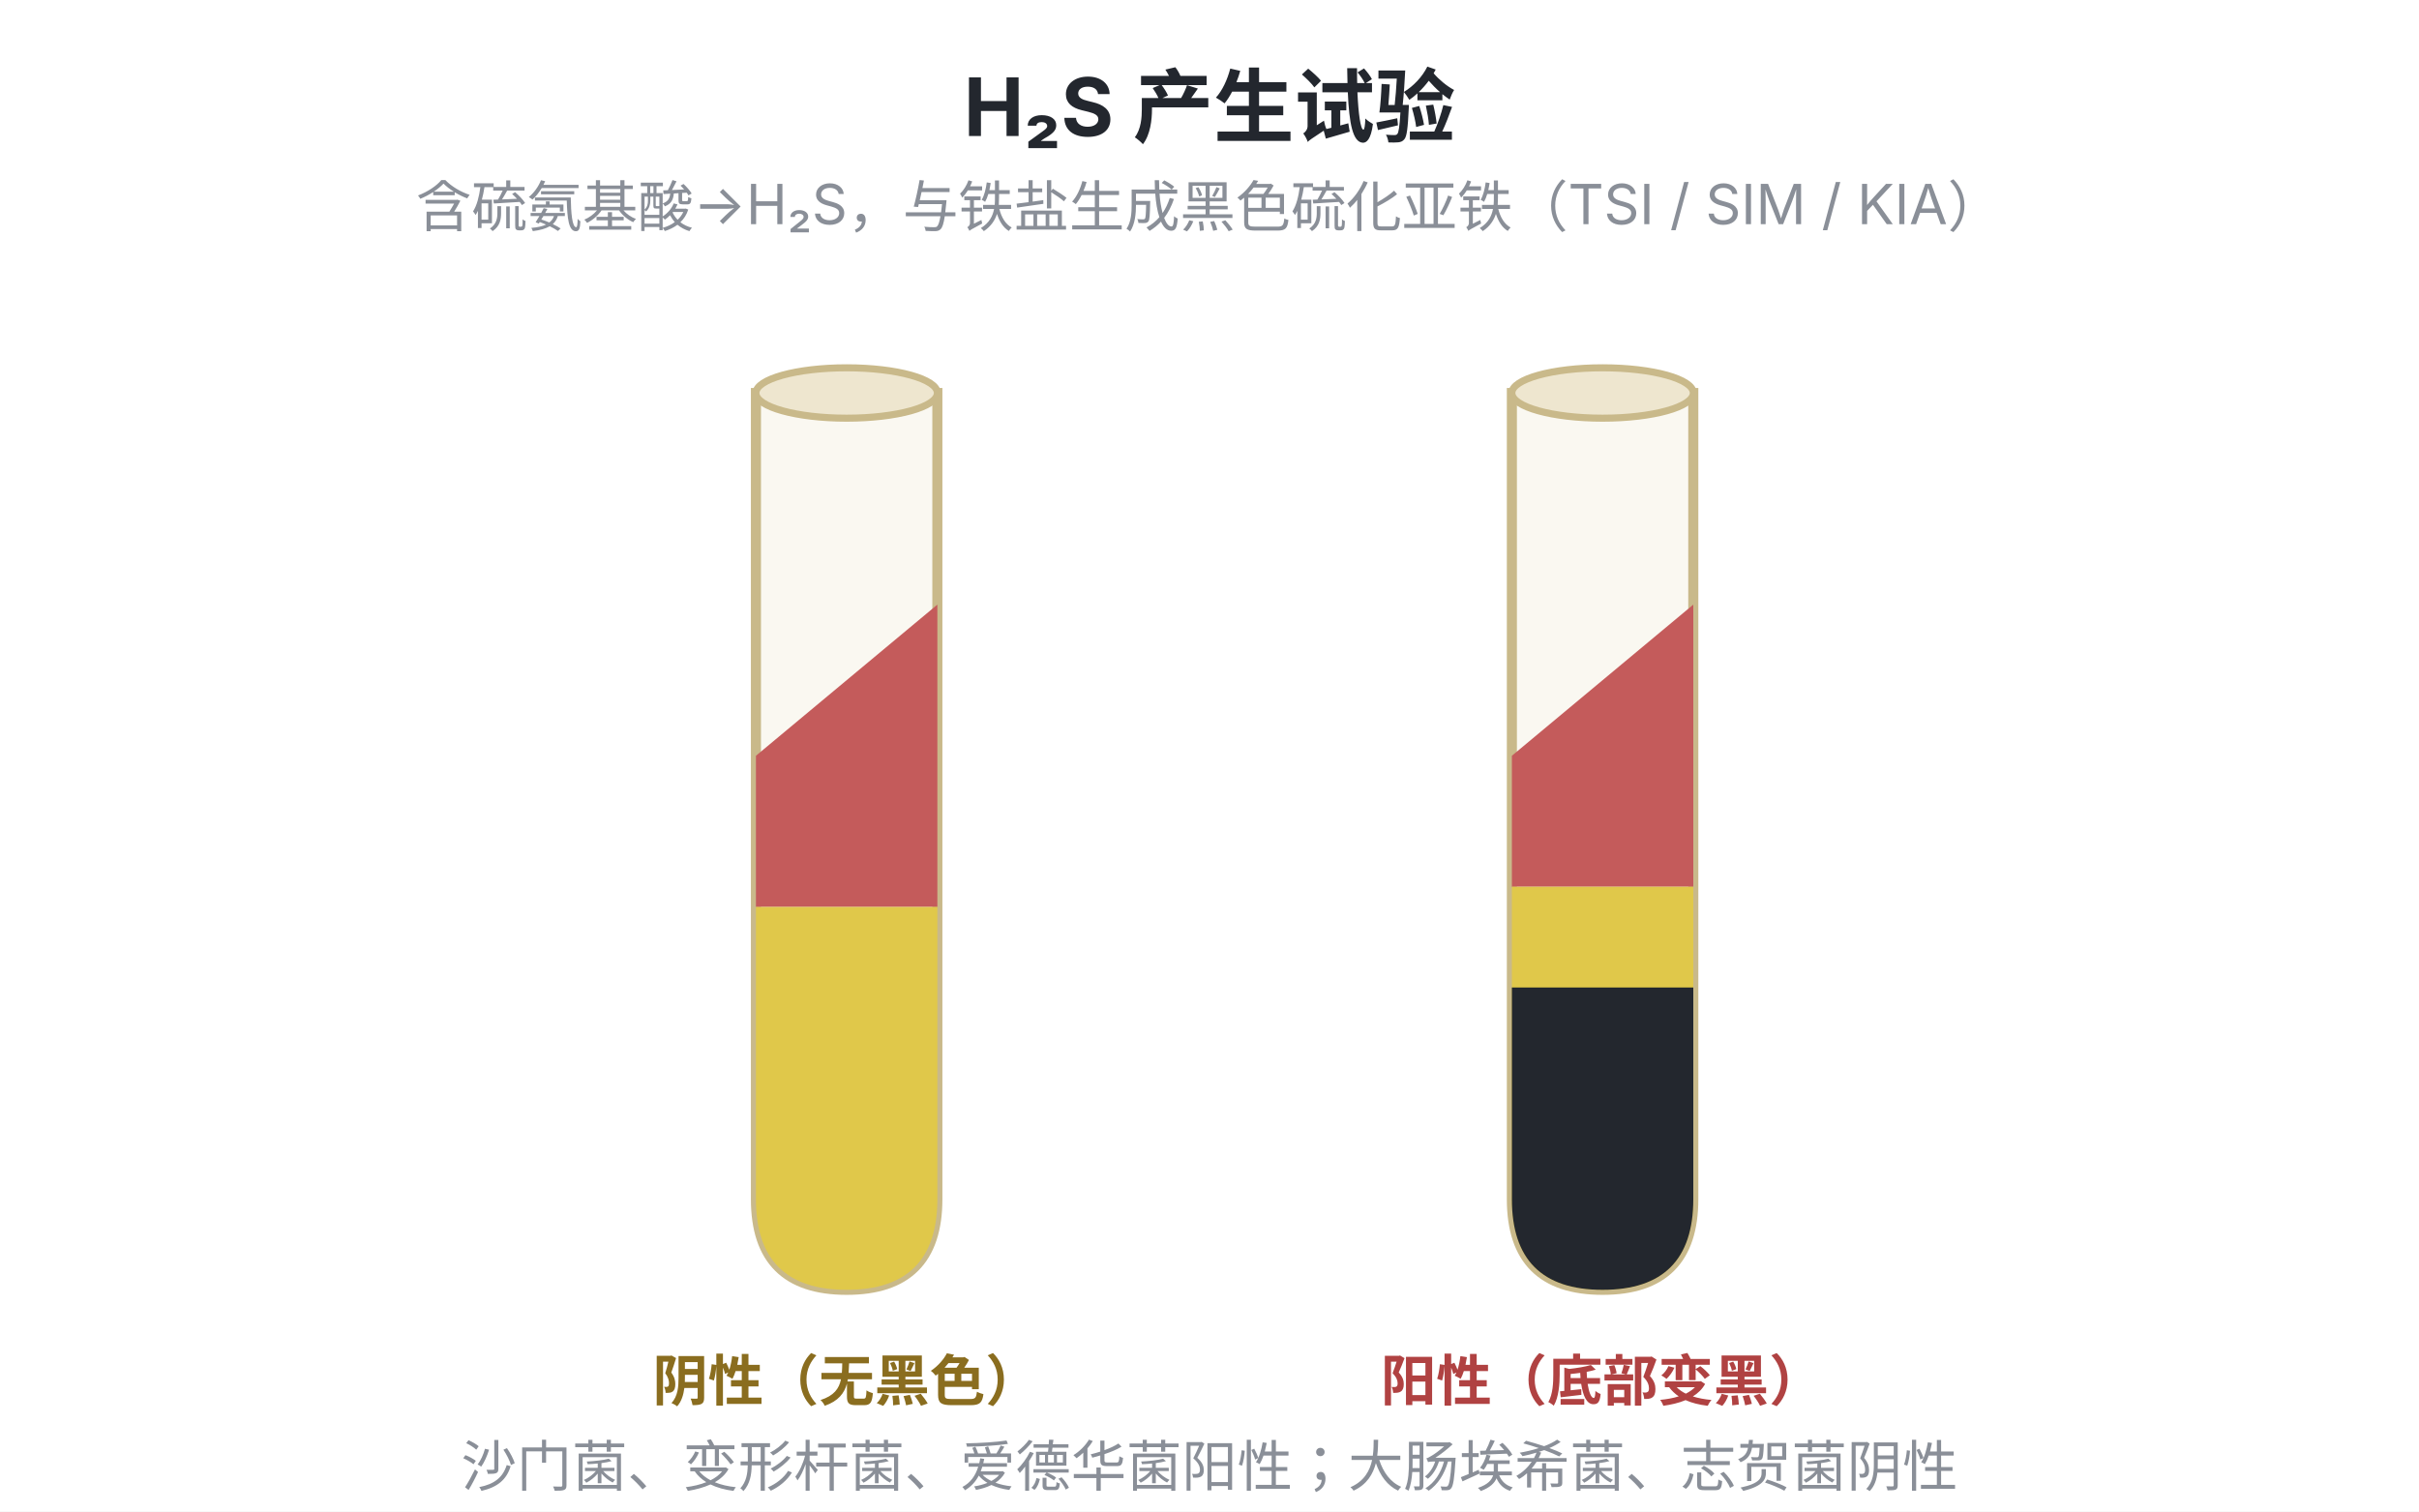
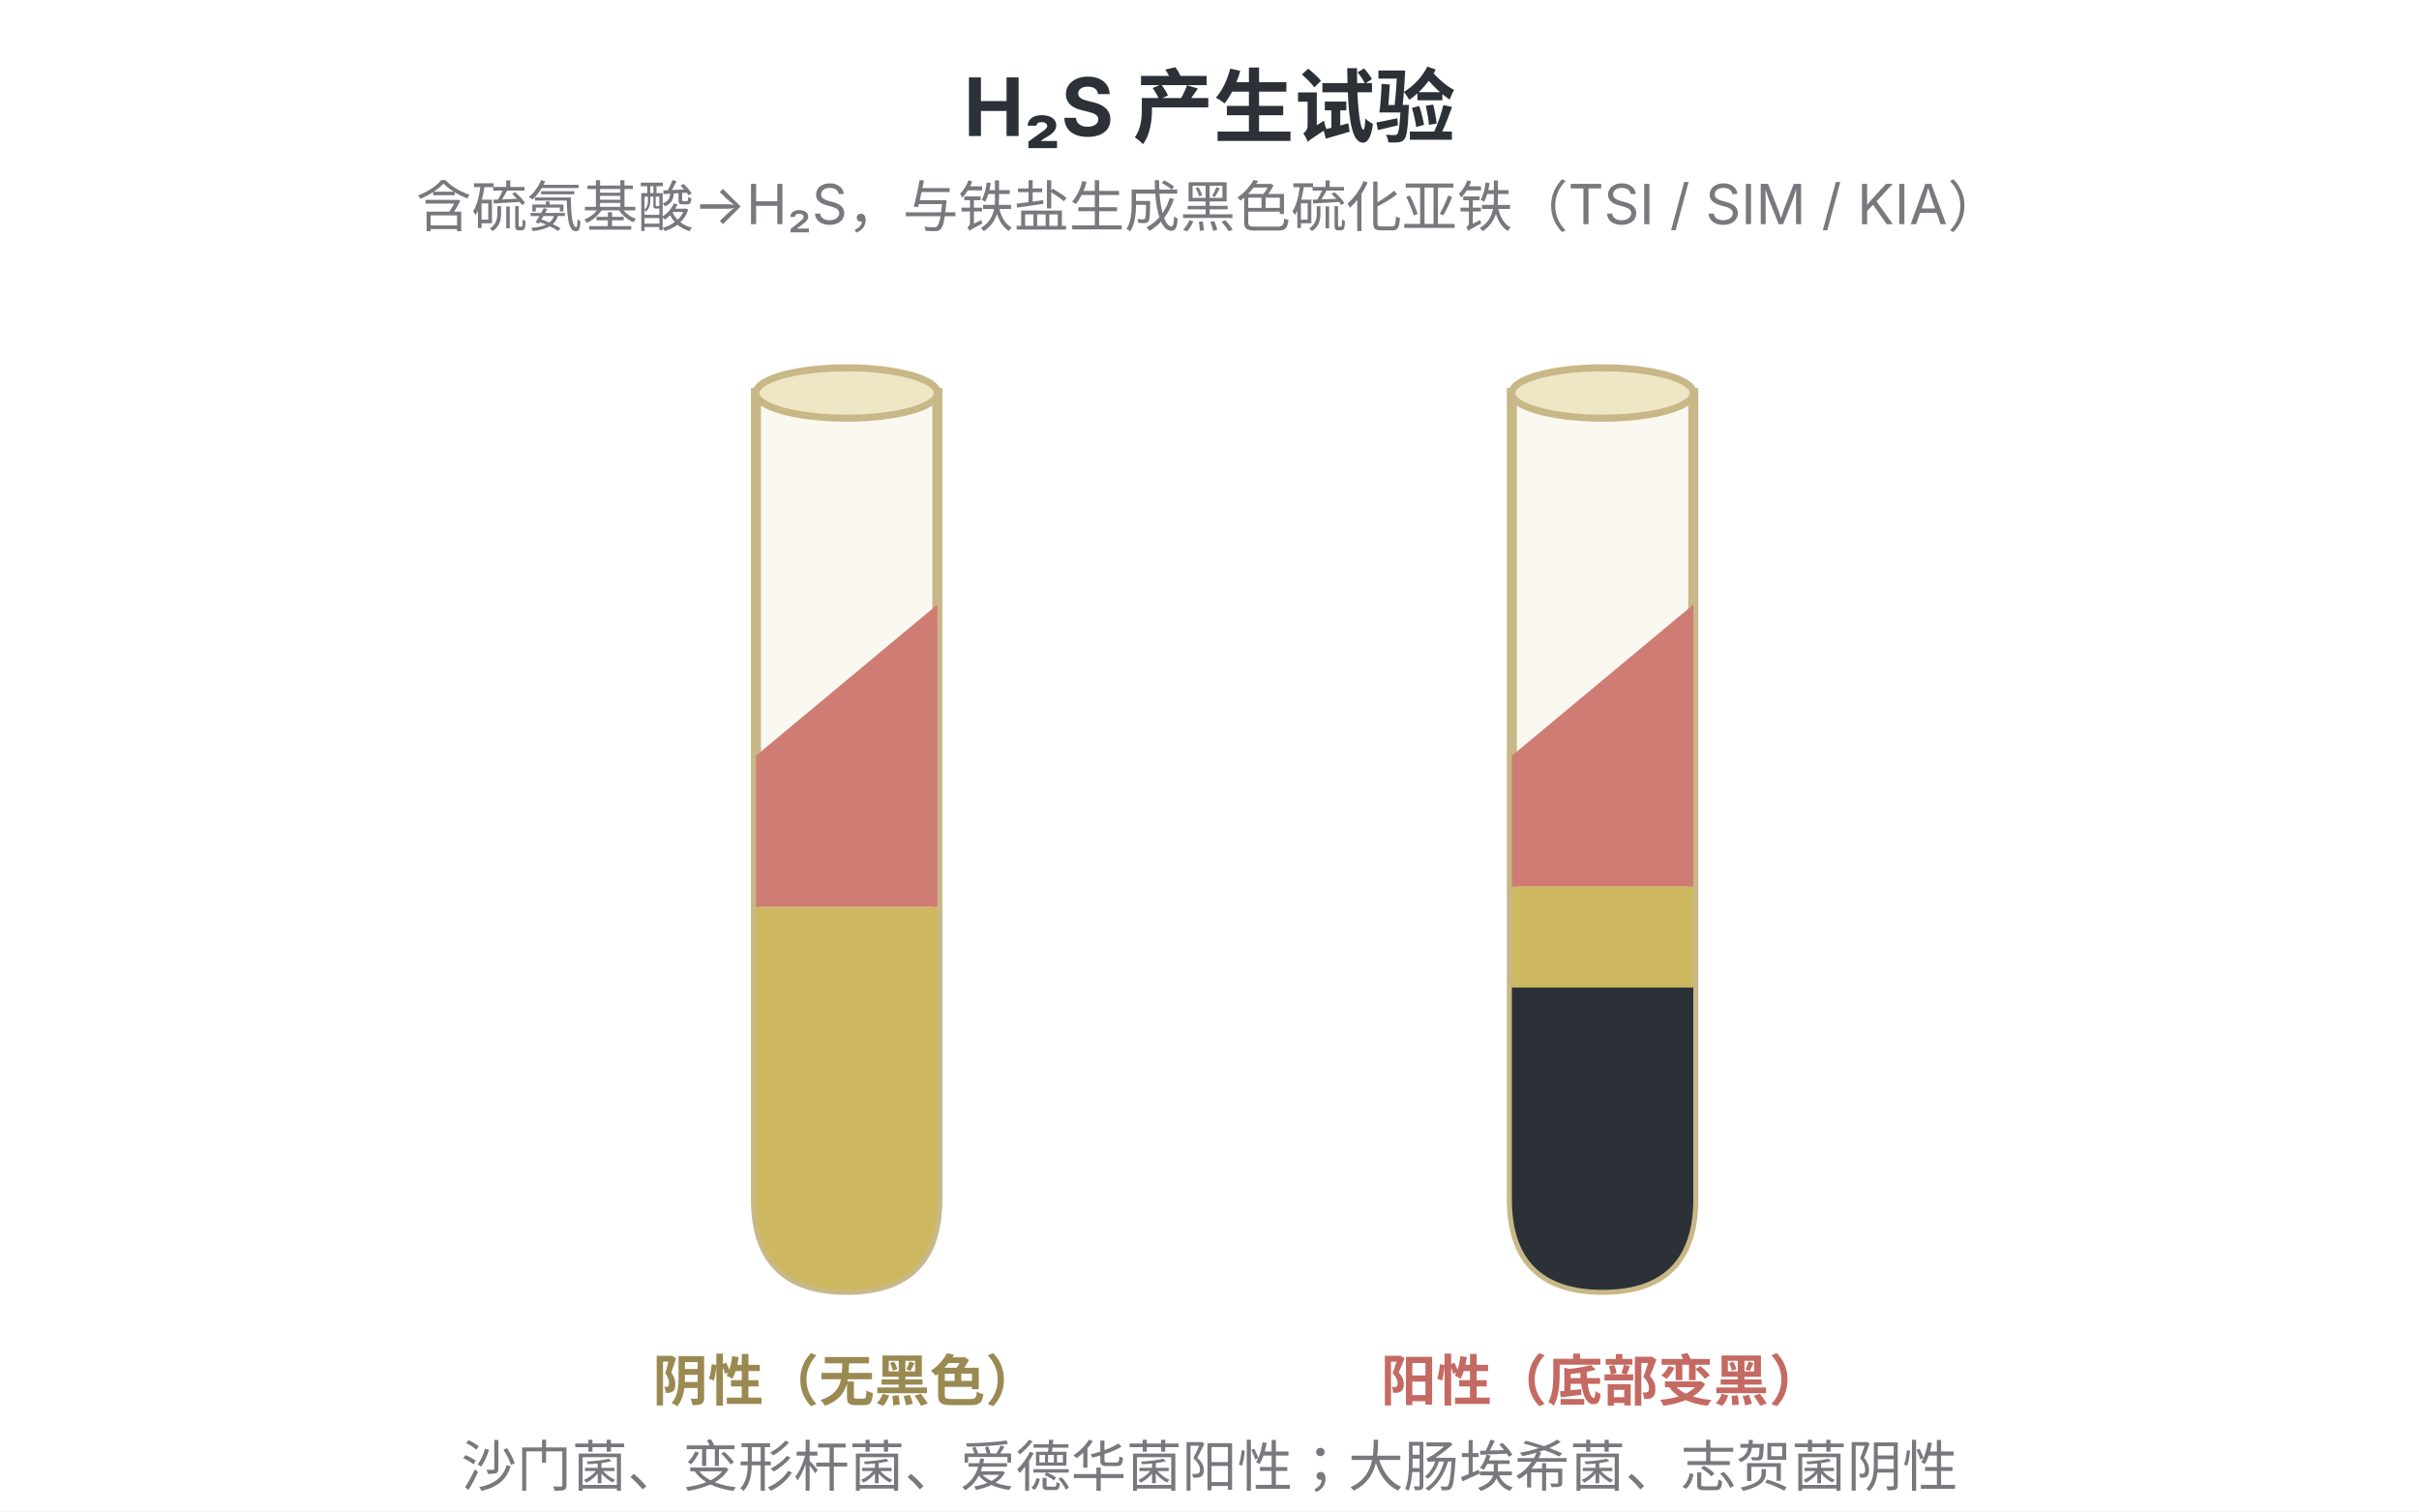
<svg xmlns="http://www.w3.org/2000/svg" role="img" viewBox="0 0 480 300" font-family="-apple-system,'PingFang SC','Microsoft YaHei',sans-serif">
  <rect width="480" height="300" fill="#ffffff" />
-   <text x="240" y="27" text-anchor="middle" font-size="16" font-weight="700" fill="#23272e">H₂S 产生试验</text>
-   <text x="240" y="45" text-anchor="middle" font-size="11" fill="#8a8f98">含硫氨基酸→H₂S，与铁盐生成黑色硫化亚铁（TSI / SIM / KIA）</text>
+   <text x="240" y="27" text-anchor="middle" font-size="16" font-weight="700" fill="#2c3138">H₂S 产生试验</text>
+   <text x="240" y="45" text-anchor="middle" font-size="11" fill="#77797e">含硫氨基酸→H₂S，与铁盐生成黑色硫化亚铁（TSI / SIM / KIA）</text>
  <g>
-     <path d="M150,78 L150,238 Q150,256 168,256 Q186,256 186,238 L186,78 Z" fill="#faf8f1" stroke="#c9b98a" stroke-width="2" />
-     <ellipse cx="168" cy="78" rx="18" ry="5" fill="#eee6cf" stroke="#c9b98a" stroke-width="1.4" />
-     <path d="M150,150 L186,120 L186,180 L150,180 Z" fill="#c45b5b" />
-     <path d="M150,180 L186,180 L186,238 Q186,256 168,256 Q150,256 150,238 Z" fill="#e0c84a" />
-     <text x="168" y="278" text-anchor="middle" font-size="11" font-weight="700" fill="#8a6d1f">阴性（无黑色）</text>
+     <path d="M150,78 L150,238 Q150,256 168,256 Q186,256 186,238 L186,78 Z" fill="#faf8f1" stroke="#c8b887" stroke-width="2" />
+     <ellipse cx="168" cy="78" rx="18" ry="5" fill="#efe6c6" stroke="#c8b887" stroke-width="1.4" />
+     <path d="M150,150 L186,120 L186,180 L150,180 Z" fill="#cf7c74" />
+     <path d="M150,180 L186,180 L186,238 Q186,256 168,256 Q150,256 150,238 Z" fill="#cdb85f" />
+     <text x="168" y="278" text-anchor="middle" font-size="11" font-weight="700" fill="#9a8a52">阴性（无黑色）</text>
  </g>
  <g>
-     <path d="M300,78 L300,238 Q300,256 318,256 Q336,256 336,238 L336,78 Z" fill="#faf8f1" stroke="#c9b98a" stroke-width="2" />
-     <ellipse cx="318" cy="78" rx="18" ry="5" fill="#eee6cf" stroke="#c9b98a" stroke-width="1.4" />
-     <path d="M300,150 L336,120 L336,176 L300,176 Z" fill="#c45b5b" />
-     <path d="M300,176 L336,176 L336,238 Q336,256 318,256 Q300,256 300,238 Z" fill="#e0c84a" />
-     <path d="M300,196 L336,196 L336,238 Q336,256 318,256 Q300,256 300,238 Z" fill="#23272e" />
-     <text x="318" y="278" text-anchor="middle" font-size="11" font-weight="700" fill="#b04242">阳性（底部变黑）</text>
+     <path d="M300,78 L300,238 Q300,256 318,256 Q336,256 336,238 L336,78 Z" fill="#faf8f1" stroke="#c8b887" stroke-width="2" />
+     <ellipse cx="318" cy="78" rx="18" ry="5" fill="#efe6c6" stroke="#c8b887" stroke-width="1.4" />
+     <path d="M300,150 L336,120 L336,176 L300,176 Z" fill="#cf7c74" />
+     <path d="M300,176 L336,176 L336,238 Q336,256 318,256 Q300,256 300,238 Z" fill="#cdb85f" />
+     <path d="M300,196 L336,196 L336,238 Q336,256 318,256 Q300,256 300,238 Z" fill="#2c3138" />
+     <text x="318" y="278" text-anchor="middle" font-size="11" font-weight="700" fill="#c46a62">阳性（底部变黑）</text>
  </g>
-   <text x="240" y="295" text-anchor="middle" font-size="11" fill="#8a8f98">沙门菌、变形杆菌、爱德华菌阳性；大肠埃希菌、志贺菌阴性</text>
+   <text x="240" y="295" text-anchor="middle" font-size="11" fill="#77797e">沙门菌、变形杆菌、爱德华菌阳性；大肠埃希菌、志贺菌阴性</text>
</svg>
